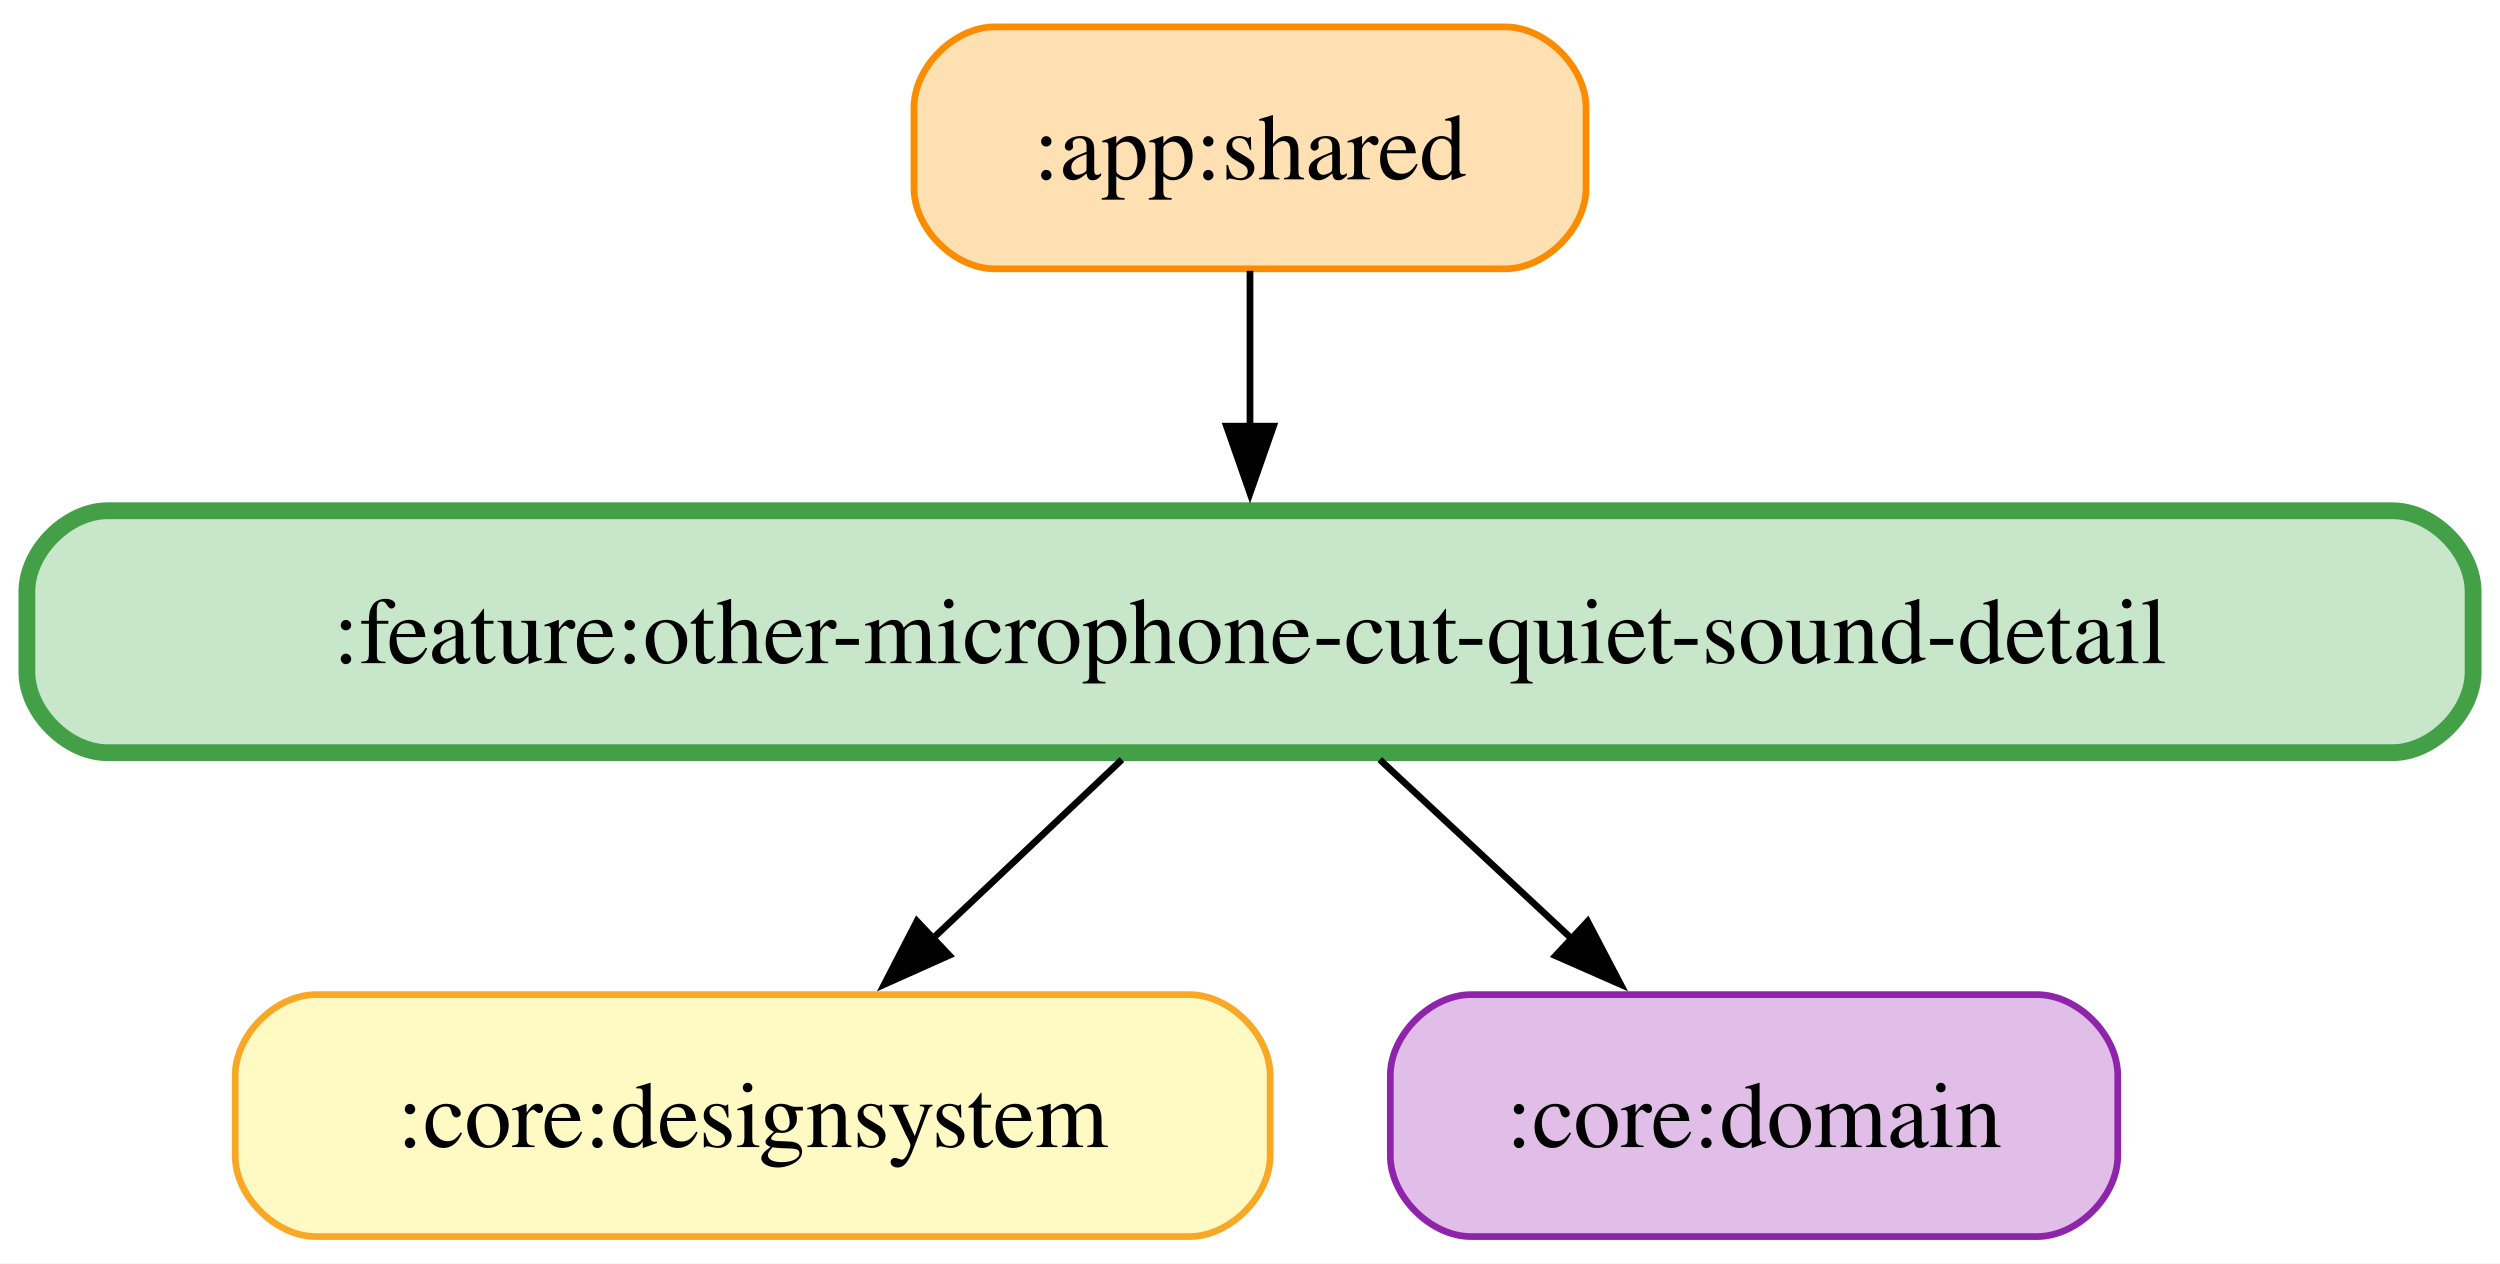
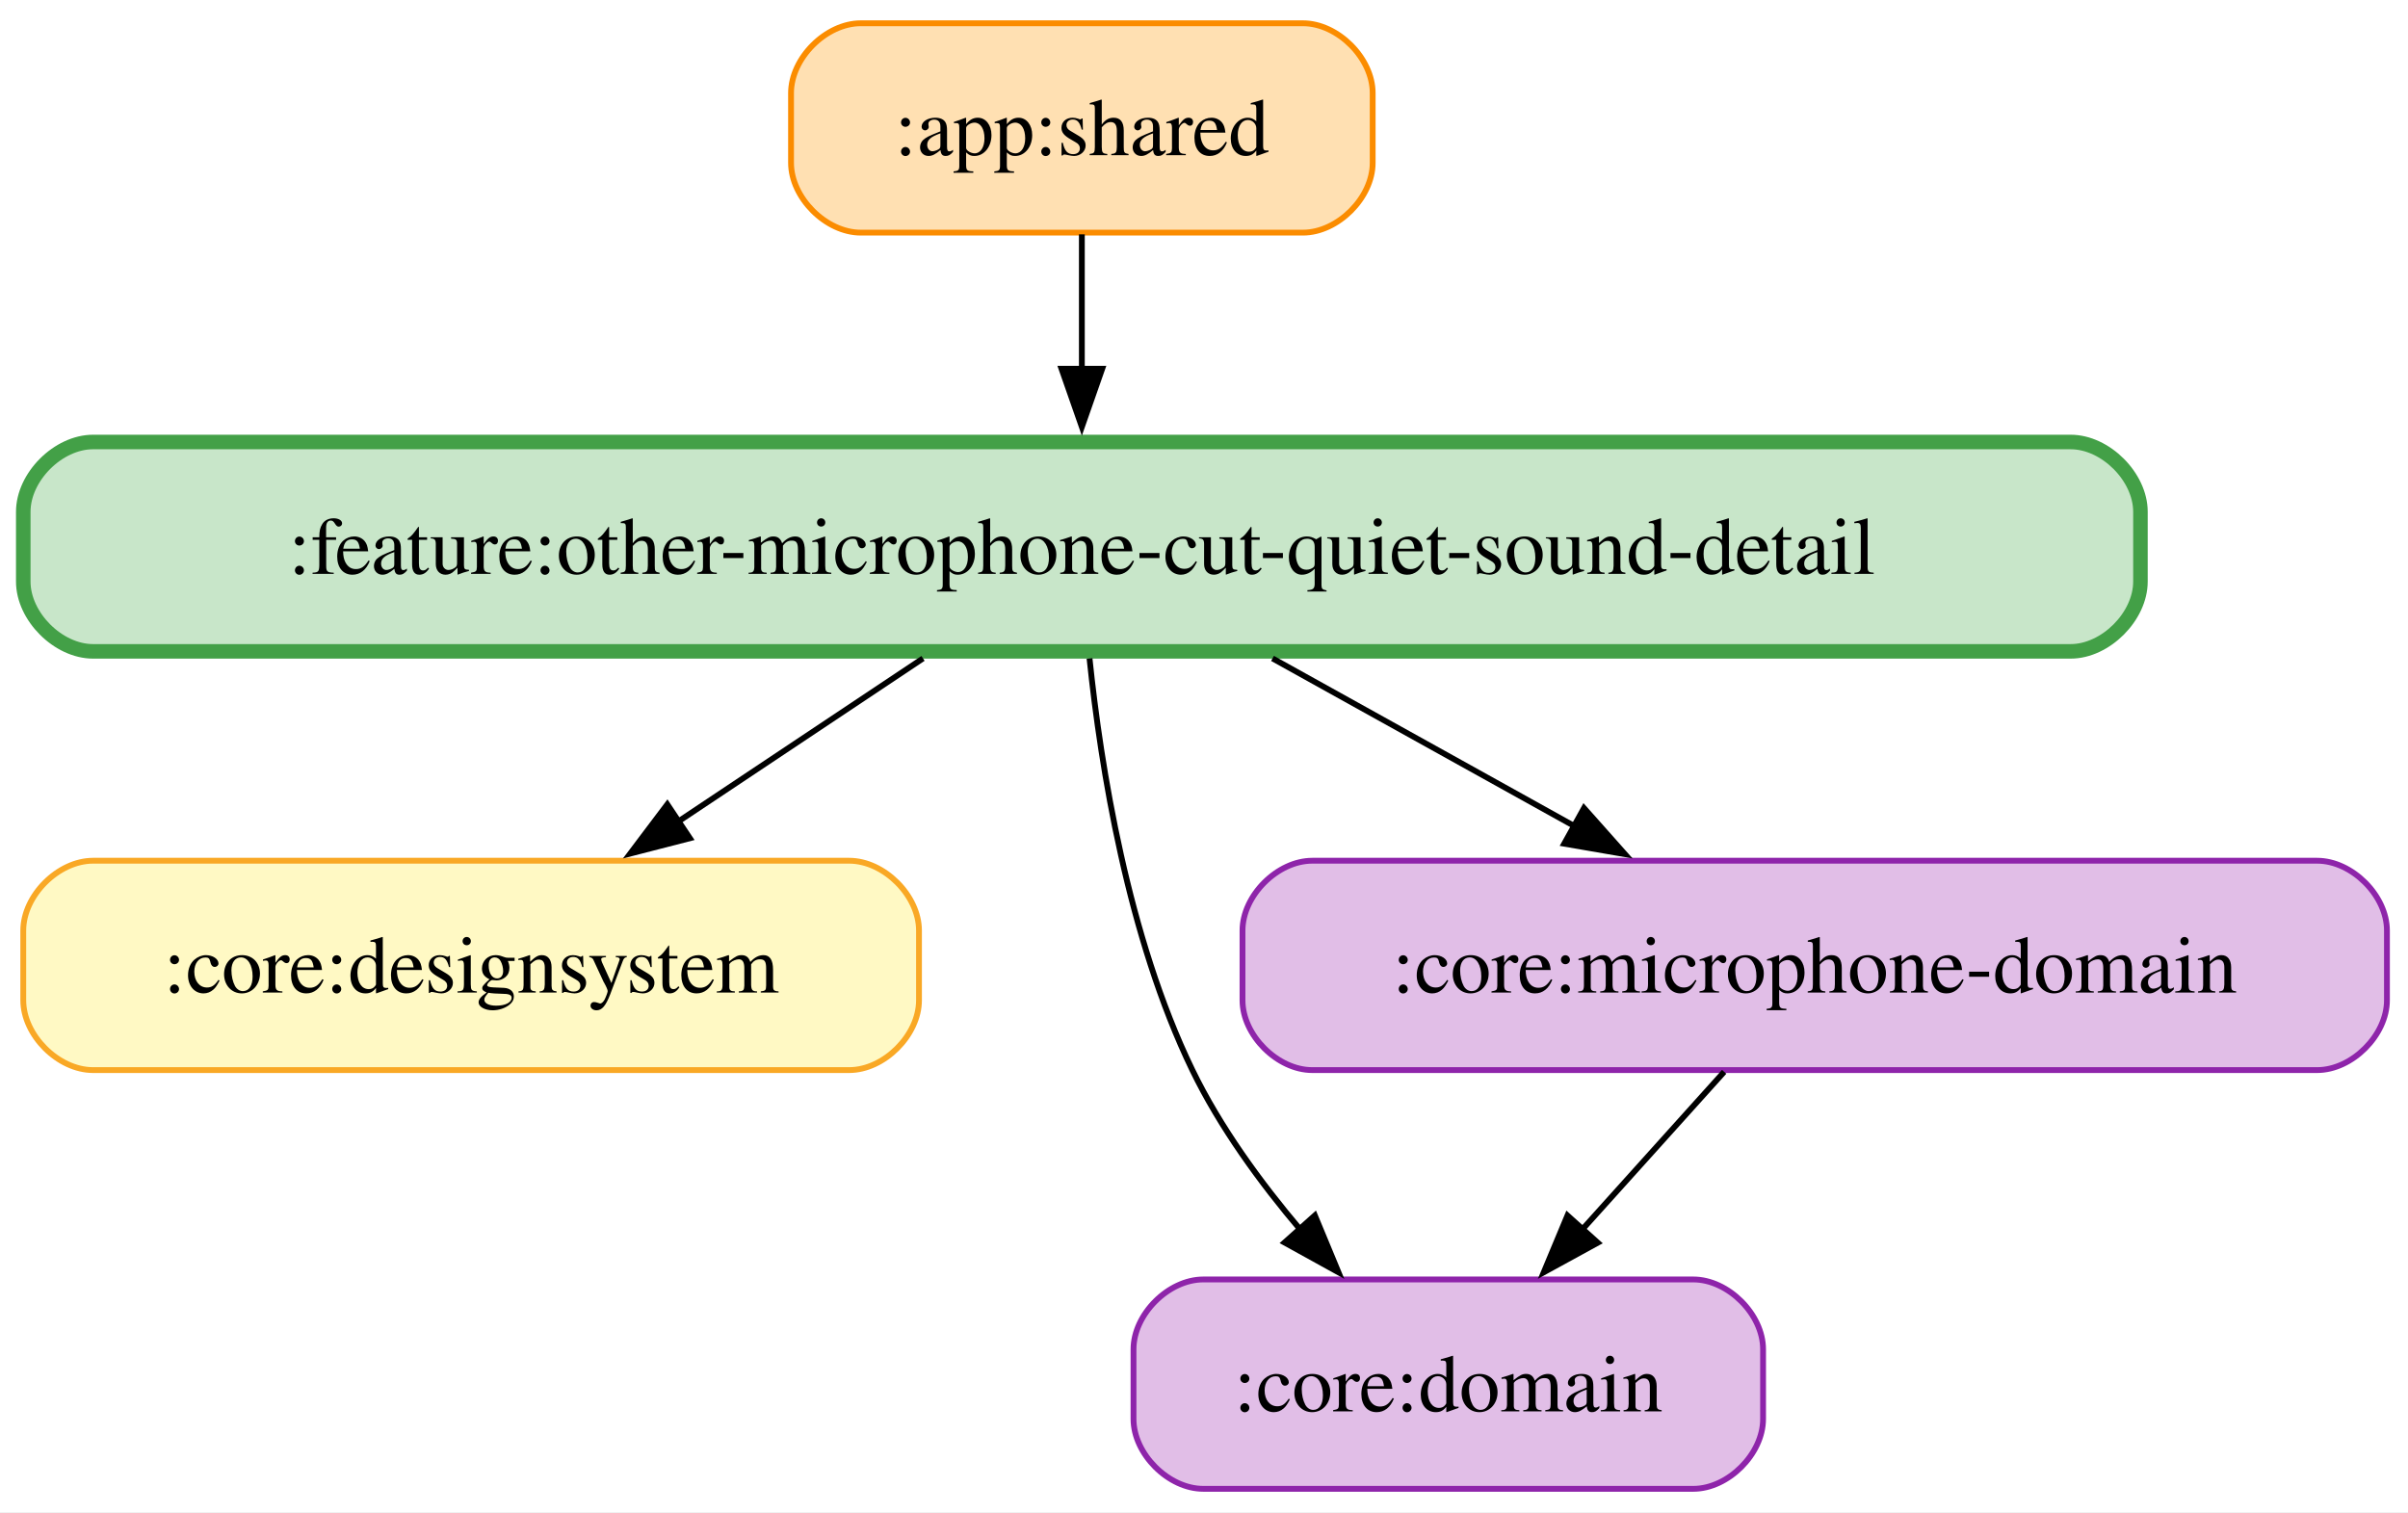
- <svg xmlns="http://www.w3.org/2000/svg" width="372pt" height="188pt" viewBox="0.00 0.00 372.00 188.00">
-   <g id="graph0" class="graph" transform="scale(1 1) rotate(0) translate(4 184)">
-     <polygon fill="white" stroke="none" points="-4,4 -4,-184 368,-184 368,4 -4,4" />
+ <svg xmlns="http://www.w3.org/2000/svg" width="414pt" height="260pt" viewBox="0.00 0.00 414.00 260.00">
+   <g id="graph0" class="graph" transform="scale(1 1) rotate(0) translate(4 256)">
+     <polygon fill="white" stroke="none" points="-4,4 -4,-256 410.38,-256 410.38,4 -4,4" />
    <g id="node1" class="node">
-       <path fill="#ffe0b2" stroke="#fb8c00" d="M220,-180C220,-180 144,-180 144,-180 138,-180 132,-174 132,-168 132,-168 132,-156 132,-156 132,-150 138,-144 144,-144 144,-144 220,-144 220,-144 226,-144 232,-150 232,-156 232,-156 232,-168 232,-168 232,-174 226,-180 220,-180" />
-       <text xml:space="preserve" text-anchor="middle" x="182" y="-157.32" font-family="Times,serif" font-size="14.00">:app:shared</text>
+       <path fill="#ffe0b2" stroke="#fb8c00" d="M220,-252C220,-252 144,-252 144,-252 138,-252 132,-246 132,-240 132,-240 132,-228 132,-228 132,-222 138,-216 144,-216 144,-216 220,-216 220,-216 226,-216 232,-222 232,-228 232,-228 232,-240 232,-240 232,-246 226,-252 220,-252" />
+       <text xml:space="preserve" text-anchor="middle" x="182" y="-229.32" font-family="Times,serif" font-size="14.00">:app:shared</text>
+     </g>
+     <g id="node5" class="node">
+       <path fill="#c8e6c9" stroke="#43a047" stroke-width="2.5" d="M352,-180C352,-180 12,-180 12,-180 6,-180 0,-174 0,-168 0,-168 0,-156 0,-156 0,-150 6,-144 12,-144 12,-144 352,-144 352,-144 358,-144 364,-150 364,-156 364,-156 364,-168 364,-168 364,-174 358,-180 352,-180" />
+       <text xml:space="preserve" text-anchor="middle" x="182" y="-157.32" font-family="Times,serif" font-size="14.00">:feature:other-microphone-cut-quiet-sound-detail</text>
+     </g>
+     <g id="edge1" class="edge">
+       <path fill="none" stroke="black" d="M182,-215.7C182,-208.71 182,-200.44 182,-192.55" />
+       <polygon fill="black" stroke="black" points="185.5,-192.59 182,-182.59 178.5,-192.59 185.5,-192.59" />
+     </g>
+     <g id="node2" class="node">
+       <path fill="#fff9c4" stroke="#f9a825" d="M142,-108C142,-108 12,-108 12,-108 6,-108 0,-102 0,-96 0,-96 0,-84 0,-84 0,-78 6,-72 12,-72 12,-72 142,-72 142,-72 148,-72 154,-78 154,-84 154,-84 154,-96 154,-96 154,-102 148,-108 142,-108" />
+       <text xml:space="preserve" text-anchor="middle" x="77" y="-85.33" font-family="Times,serif" font-size="14.00">:core:designsystem</text>
+     </g>
+     <g id="node3" class="node">
+       <path fill="#e1bee7" stroke="#8e24aa" d="M287.12,-36C287.12,-36 202.88,-36 202.88,-36 196.88,-36 190.88,-30 190.88,-24 190.88,-24 190.88,-12 190.88,-12 190.88,-6 196.88,0 202.88,0 202.88,0 287.12,0 287.12,0 293.12,0 299.12,-6 299.12,-12 299.12,-12 299.12,-24 299.12,-24 299.12,-30 293.12,-36 287.12,-36" />
+       <text xml:space="preserve" text-anchor="middle" x="245" y="-13.32" font-family="Times,serif" font-size="14.00">:core:domain</text>
    </g>
    <g id="node4" class="node">
-       <path fill="#c8e6c9" stroke="#43a047" stroke-width="2.5" d="M352,-108C352,-108 12,-108 12,-108 6,-108 0,-102 0,-96 0,-96 0,-84 0,-84 0,-78 6,-72 12,-72 12,-72 352,-72 352,-72 358,-72 364,-78 364,-84 364,-84 364,-96 364,-96 364,-102 358,-108 352,-108" />
-       <text xml:space="preserve" text-anchor="middle" x="182" y="-85.33" font-family="Times,serif" font-size="14.00">:feature:other-microphone-cut-quiet-sound-detail</text>
+       <path fill="#e1bee7" stroke="#8e24aa" d="M394.38,-108C394.38,-108 221.62,-108 221.62,-108 215.62,-108 209.62,-102 209.62,-96 209.62,-96 209.62,-84 209.62,-84 209.62,-78 215.62,-72 221.62,-72 221.62,-72 394.38,-72 394.38,-72 400.38,-72 406.38,-78 406.38,-84 406.38,-84 406.38,-96 406.38,-96 406.38,-102 400.38,-108 394.38,-108" />
+       <text xml:space="preserve" text-anchor="middle" x="308" y="-85.33" font-family="Times,serif" font-size="14.00">:core:microphone-domain</text>
    </g>
-     <g id="edge1" class="edge">
-       <path fill="none" stroke="black" d="M182,-143.7C182,-136.71 182,-128.44 182,-120.55" />
-       <polygon fill="black" stroke="black" points="185.5,-120.59 182,-110.59 178.5,-120.59 185.5,-120.59" />
+     <g id="edge2" class="edge">
+       <path fill="none" stroke="black" d="M292.43,-71.7C285.03,-63.47 276.03,-53.48 267.88,-44.42" />
+       <polygon fill="black" stroke="black" points="270.7,-42.32 261.41,-37.23 265.49,-47 270.7,-42.32" />
    </g>
-     <g id="node2" class="node">
-       <path fill="#fff9c4" stroke="#f9a825" d="M173,-36C173,-36 43,-36 43,-36 37,-36 31,-30 31,-24 31,-24 31,-12 31,-12 31,-6 37,0 43,0 43,0 173,0 173,0 179,0 185,-6 185,-12 185,-12 185,-24 185,-24 185,-30 179,-36 173,-36" />
-       <text xml:space="preserve" text-anchor="middle" x="108" y="-13.32" font-family="Times,serif" font-size="14.00">:core:designsystem</text>
-     </g>
-     <g id="node3" class="node">
-       <path fill="#e1bee7" stroke="#8e24aa" d="M299.12,-36C299.12,-36 214.88,-36 214.88,-36 208.88,-36 202.88,-30 202.88,-24 202.88,-24 202.88,-12 202.88,-12 202.88,-6 208.88,0 214.88,0 214.88,0 299.12,0 299.12,0 305.12,0 311.12,-6 311.12,-12 311.12,-12 311.12,-24 311.12,-24 311.12,-30 305.12,-36 299.12,-36" />
-       <text xml:space="preserve" text-anchor="middle" x="257" y="-13.32" font-family="Times,serif" font-size="14.00">:core:domain</text>
+     <g id="edge4" class="edge">
+       <path fill="none" stroke="black" d="M154.69,-142.79C141.75,-134.17 126.14,-123.76 112.32,-114.55" />
+       <polygon fill="black" stroke="black" points="114.61,-111.87 104.35,-109.23 110.73,-117.69 114.61,-111.87" />
    </g>
    <g id="edge3" class="edge">
-       <path fill="none" stroke="black" d="M162.94,-70.97C154.35,-62.85 144.06,-53.11 134.72,-44.27" />
-       <polygon fill="black" stroke="black" points="137.25,-41.85 127.58,-37.52 132.44,-46.94 137.25,-41.85" />
+       <path fill="none" stroke="black" d="M183.32,-142.78C185.25,-124.19 189.9,-94.89 201,-72 205.75,-62.2 212.69,-52.67 219.66,-44.45" />
+       <polygon fill="black" stroke="black" points="222.06,-47.01 226.12,-37.23 216.85,-42.35 222.06,-47.01" />
    </g>
-     <g id="edge2" class="edge">
-       <path fill="none" stroke="black" d="M201.31,-70.97C210.02,-62.85 220.45,-53.11 229.92,-44.27" />
-       <polygon fill="black" stroke="black" points="232.24,-46.9 237.16,-37.51 227.46,-41.78 232.24,-46.9" />
+     <g id="edge5" class="edge">
+       <path fill="none" stroke="black" d="M214.78,-142.79C230.75,-133.92 250.11,-123.16 267.05,-113.75" />
+       <polygon fill="black" stroke="black" points="268.33,-117.05 275.37,-109.13 264.93,-110.93 268.33,-117.05" />
    </g>
  </g>
</svg>
